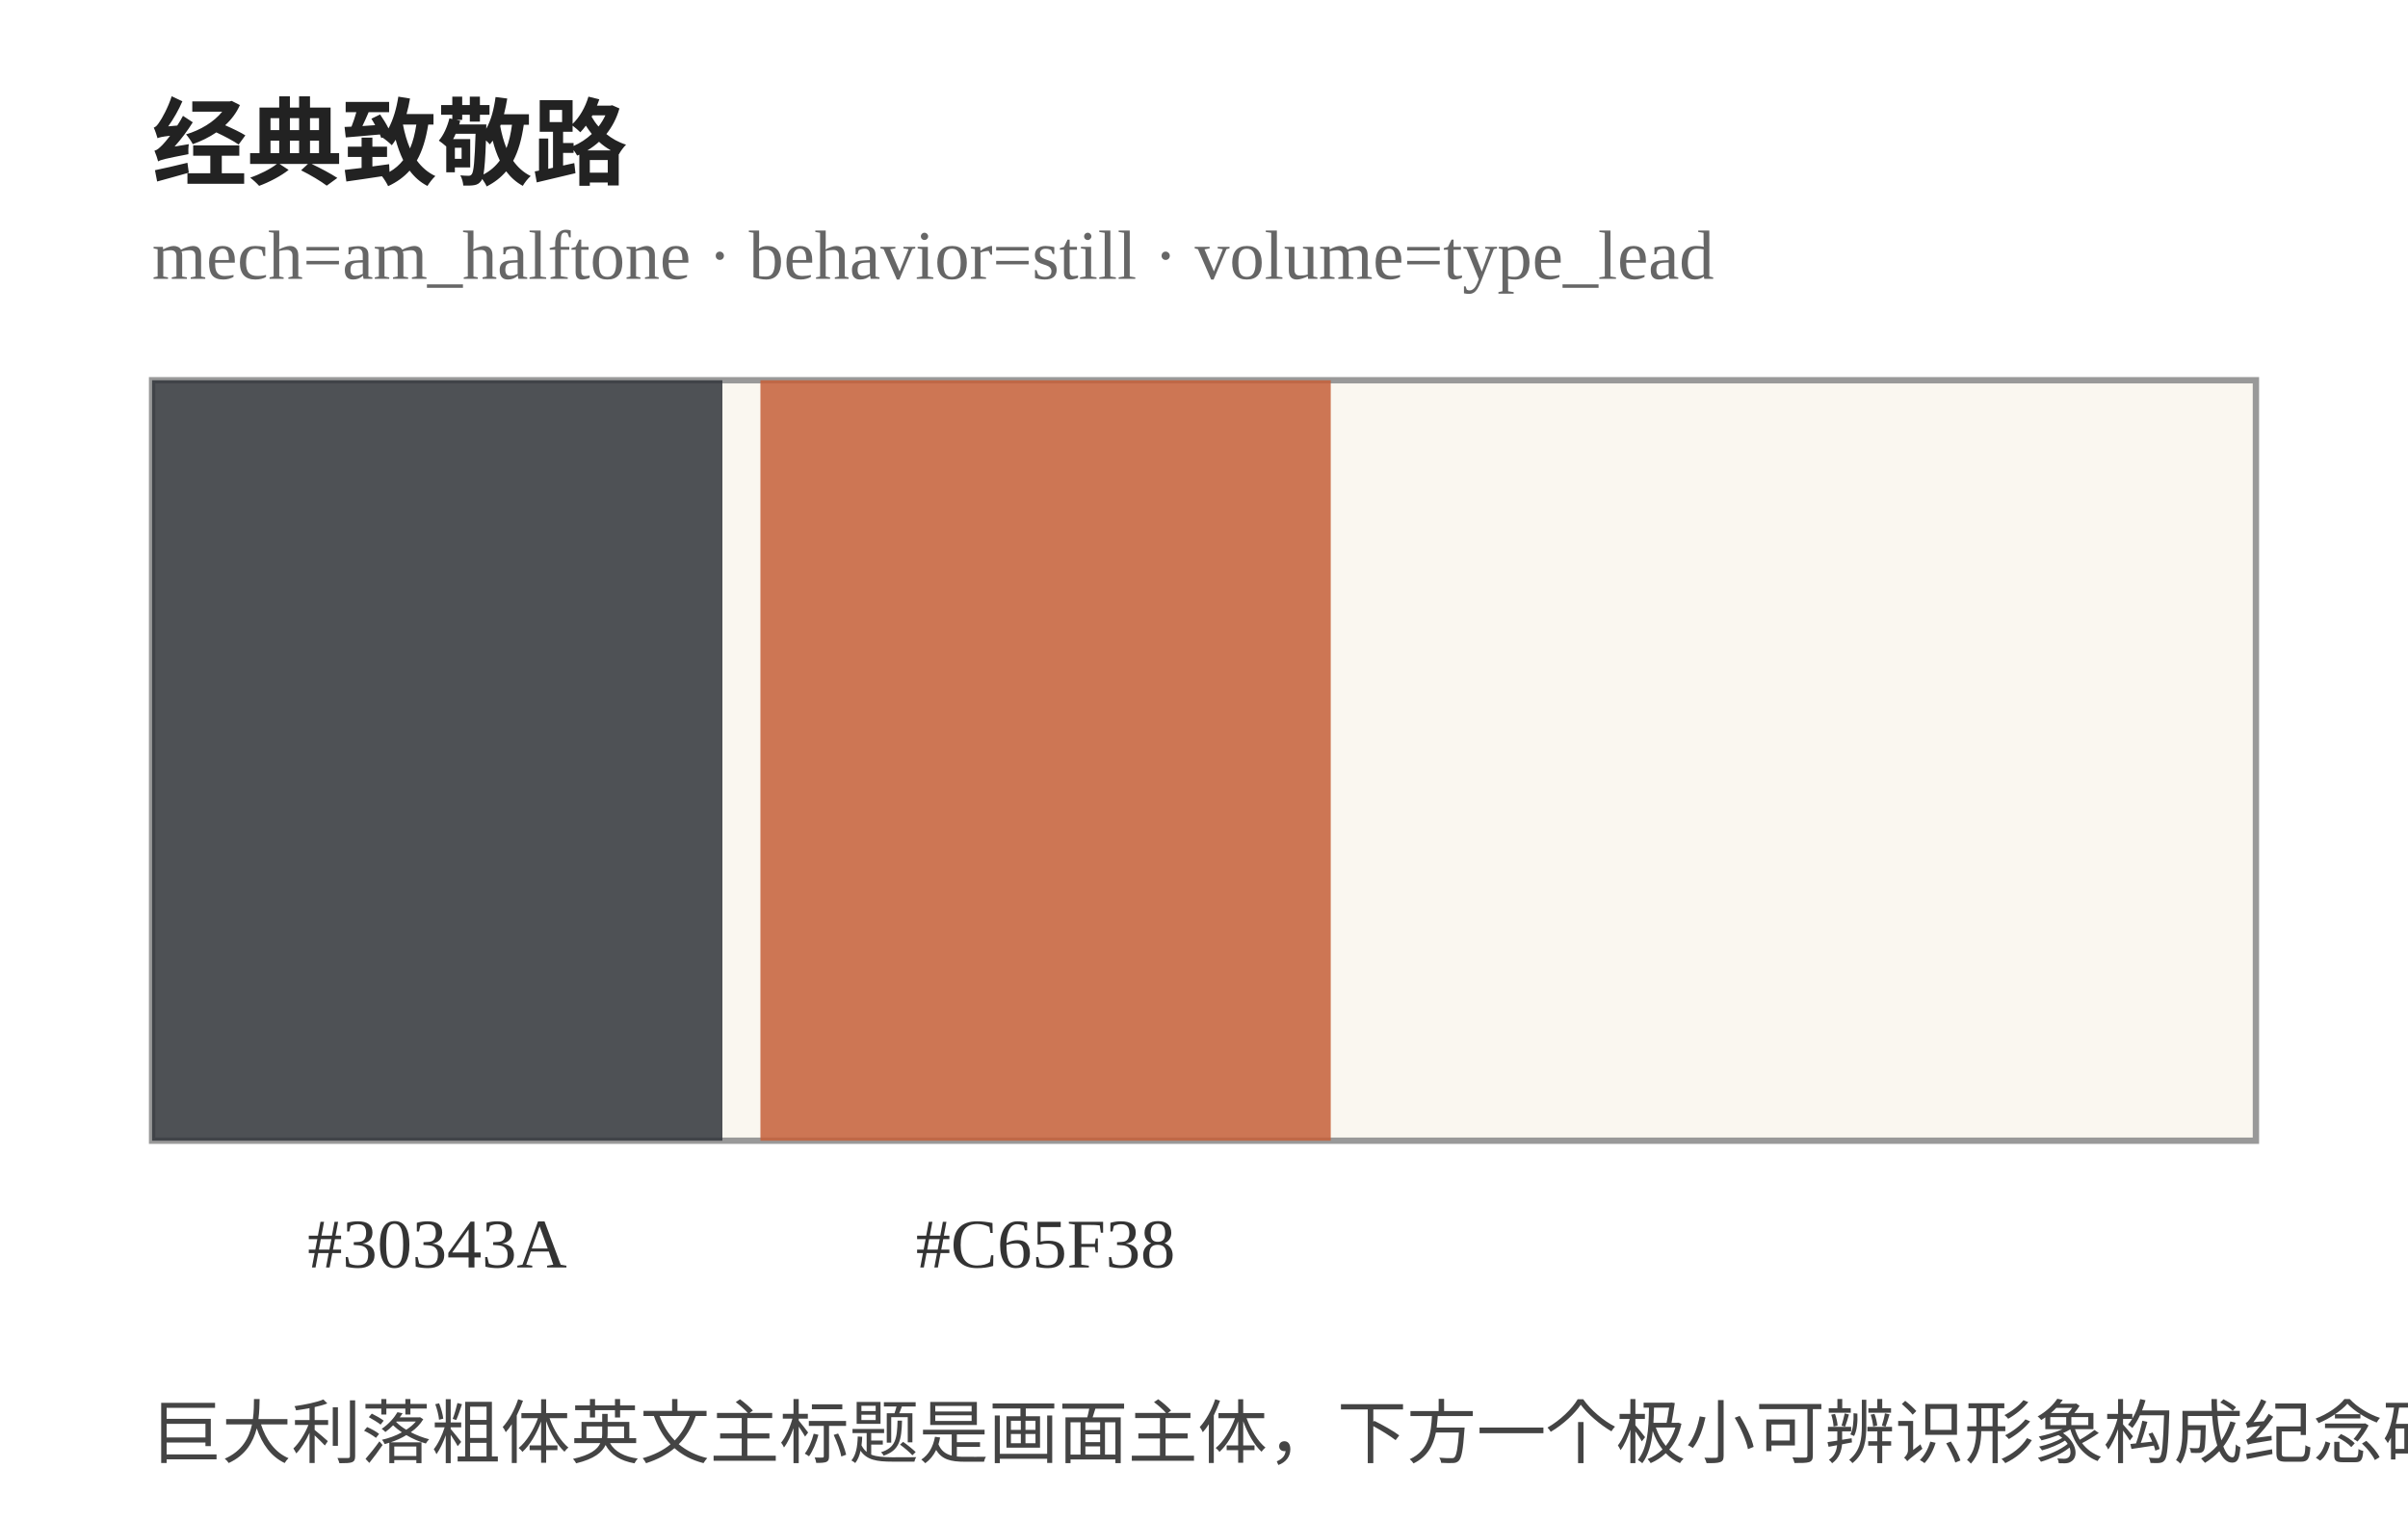
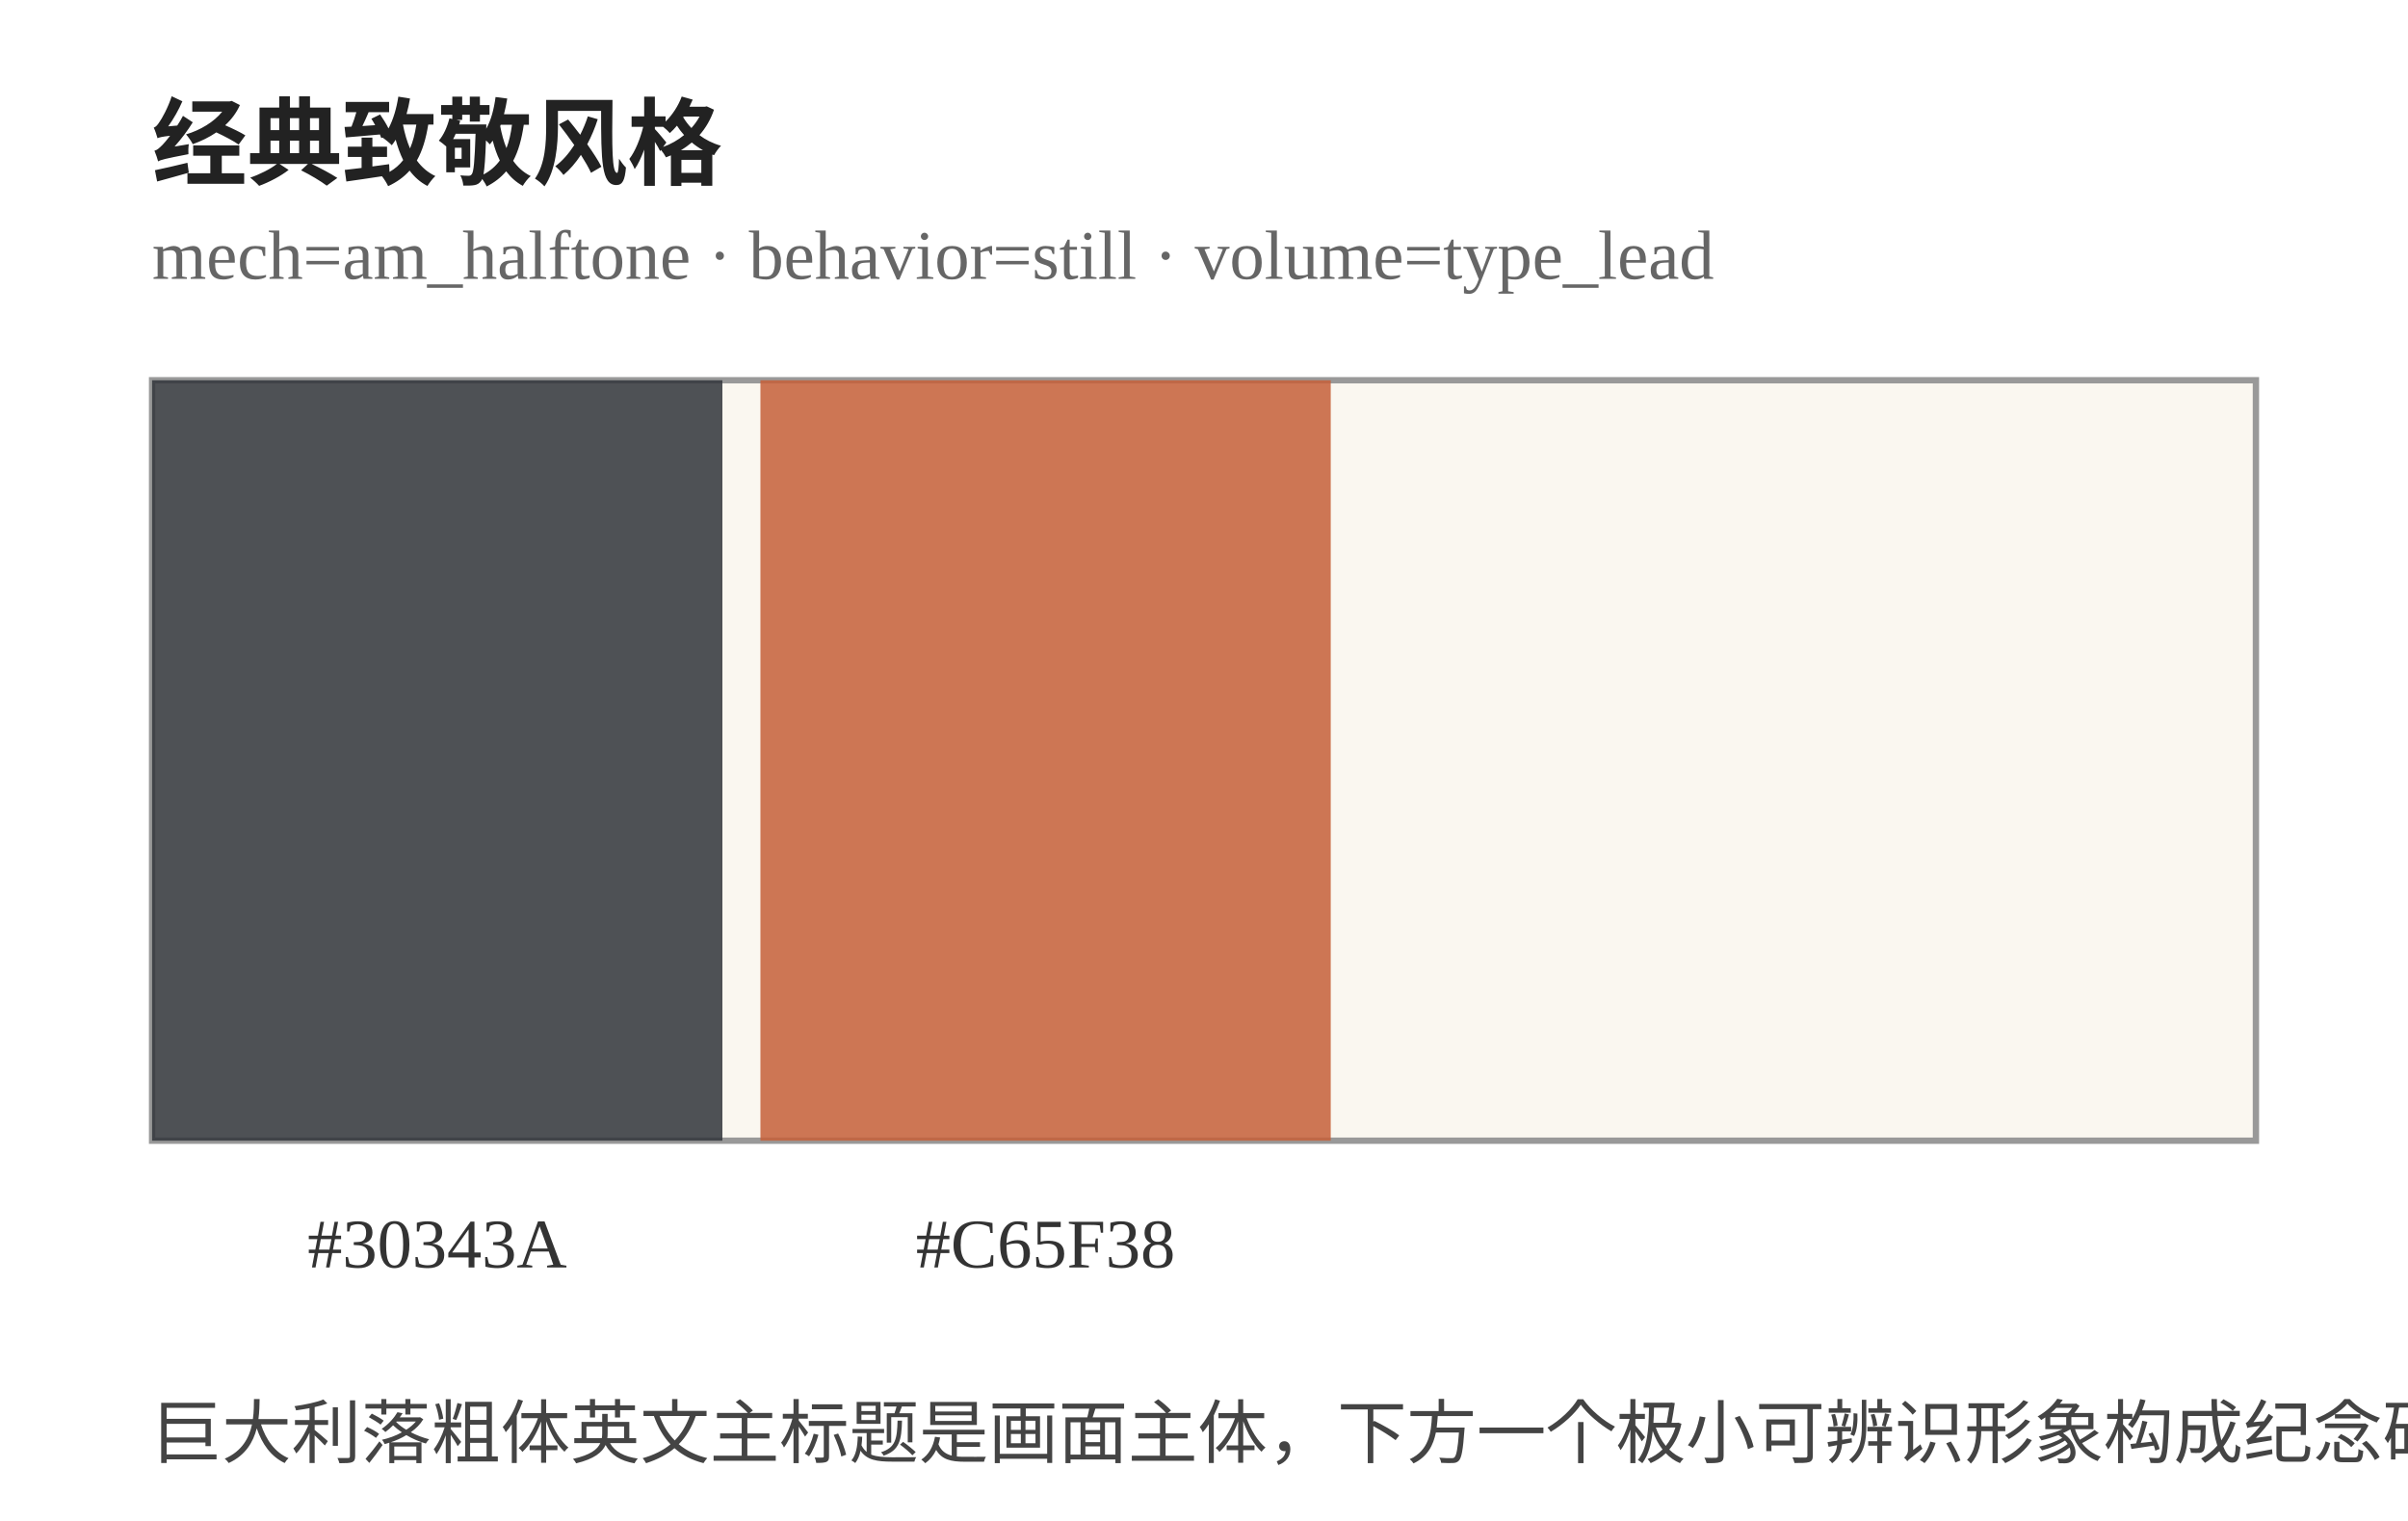
<svg xmlns="http://www.w3.org/2000/svg" width="380" height="240" viewBox="0 0 380 240">
  <rect x="24" y="60" width="332" height="120" fill="#FAF7F0" stroke="#999" stroke-width="1" />
  <rect x="24" y="60" width="90" height="120" fill="#30343A" opacity="0.85" />
  <text x="69.0" y="200" font-size="11" fill="#333" text-anchor="middle">#30343A</text>
  <rect x="120" y="60" width="90" height="120" fill="#C65F38" opacity="0.85" />
  <text x="165.0" y="200" font-size="11" fill="#333" text-anchor="middle">#C65F38</text>
-   <text x="24" y="28" font-size="15" font-weight="bold" fill="#222">经典致敬路</text>
+   <text x="24" y="28" font-size="15" font-weight="bold" fill="#222">经典致敬风格</text>
  <text x="24" y="44" font-size="11" fill="#666">mech=am_halftone · behavior=still · volume=type_lead</text>
  <text x="24" y="230" font-size="11" fill="#444">巨大利落粗体英文主标题是画面主体，下方一个极小可辨识形象构成纪念碑式尺度反差，上半大片克制留白；中文短句为主、英文短句更小字号呼应；排版、字</text>
</svg>
